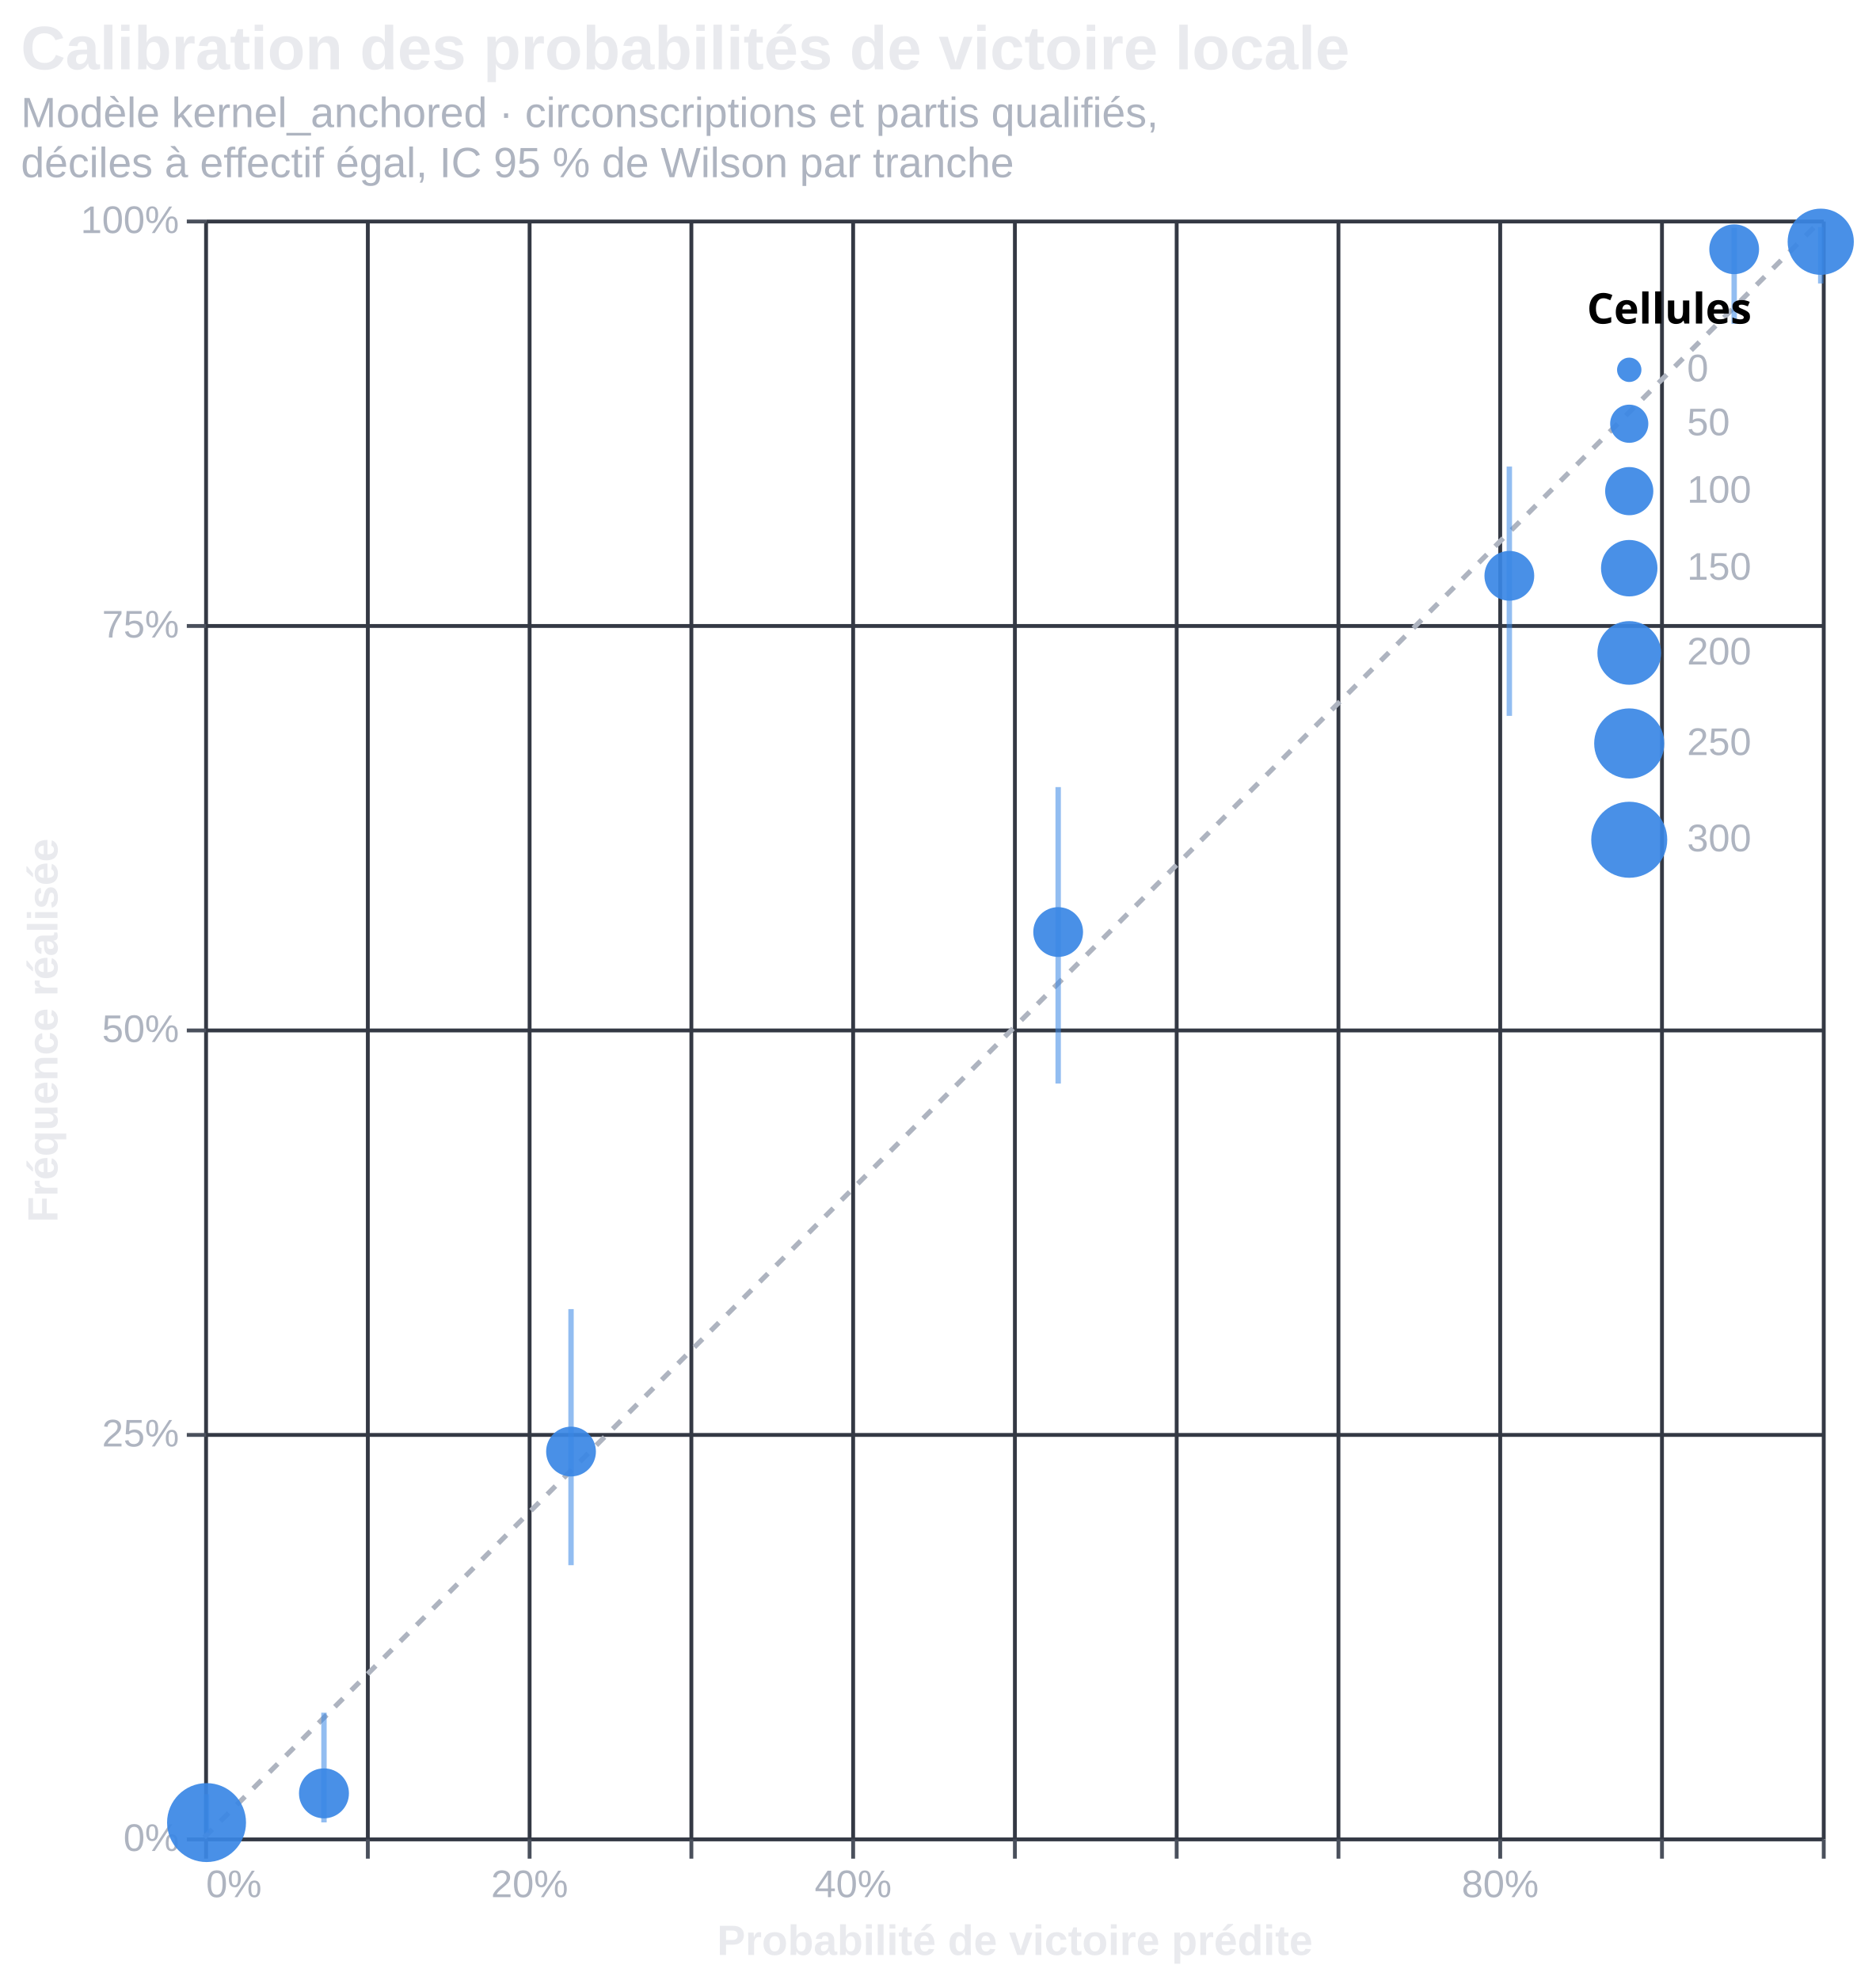
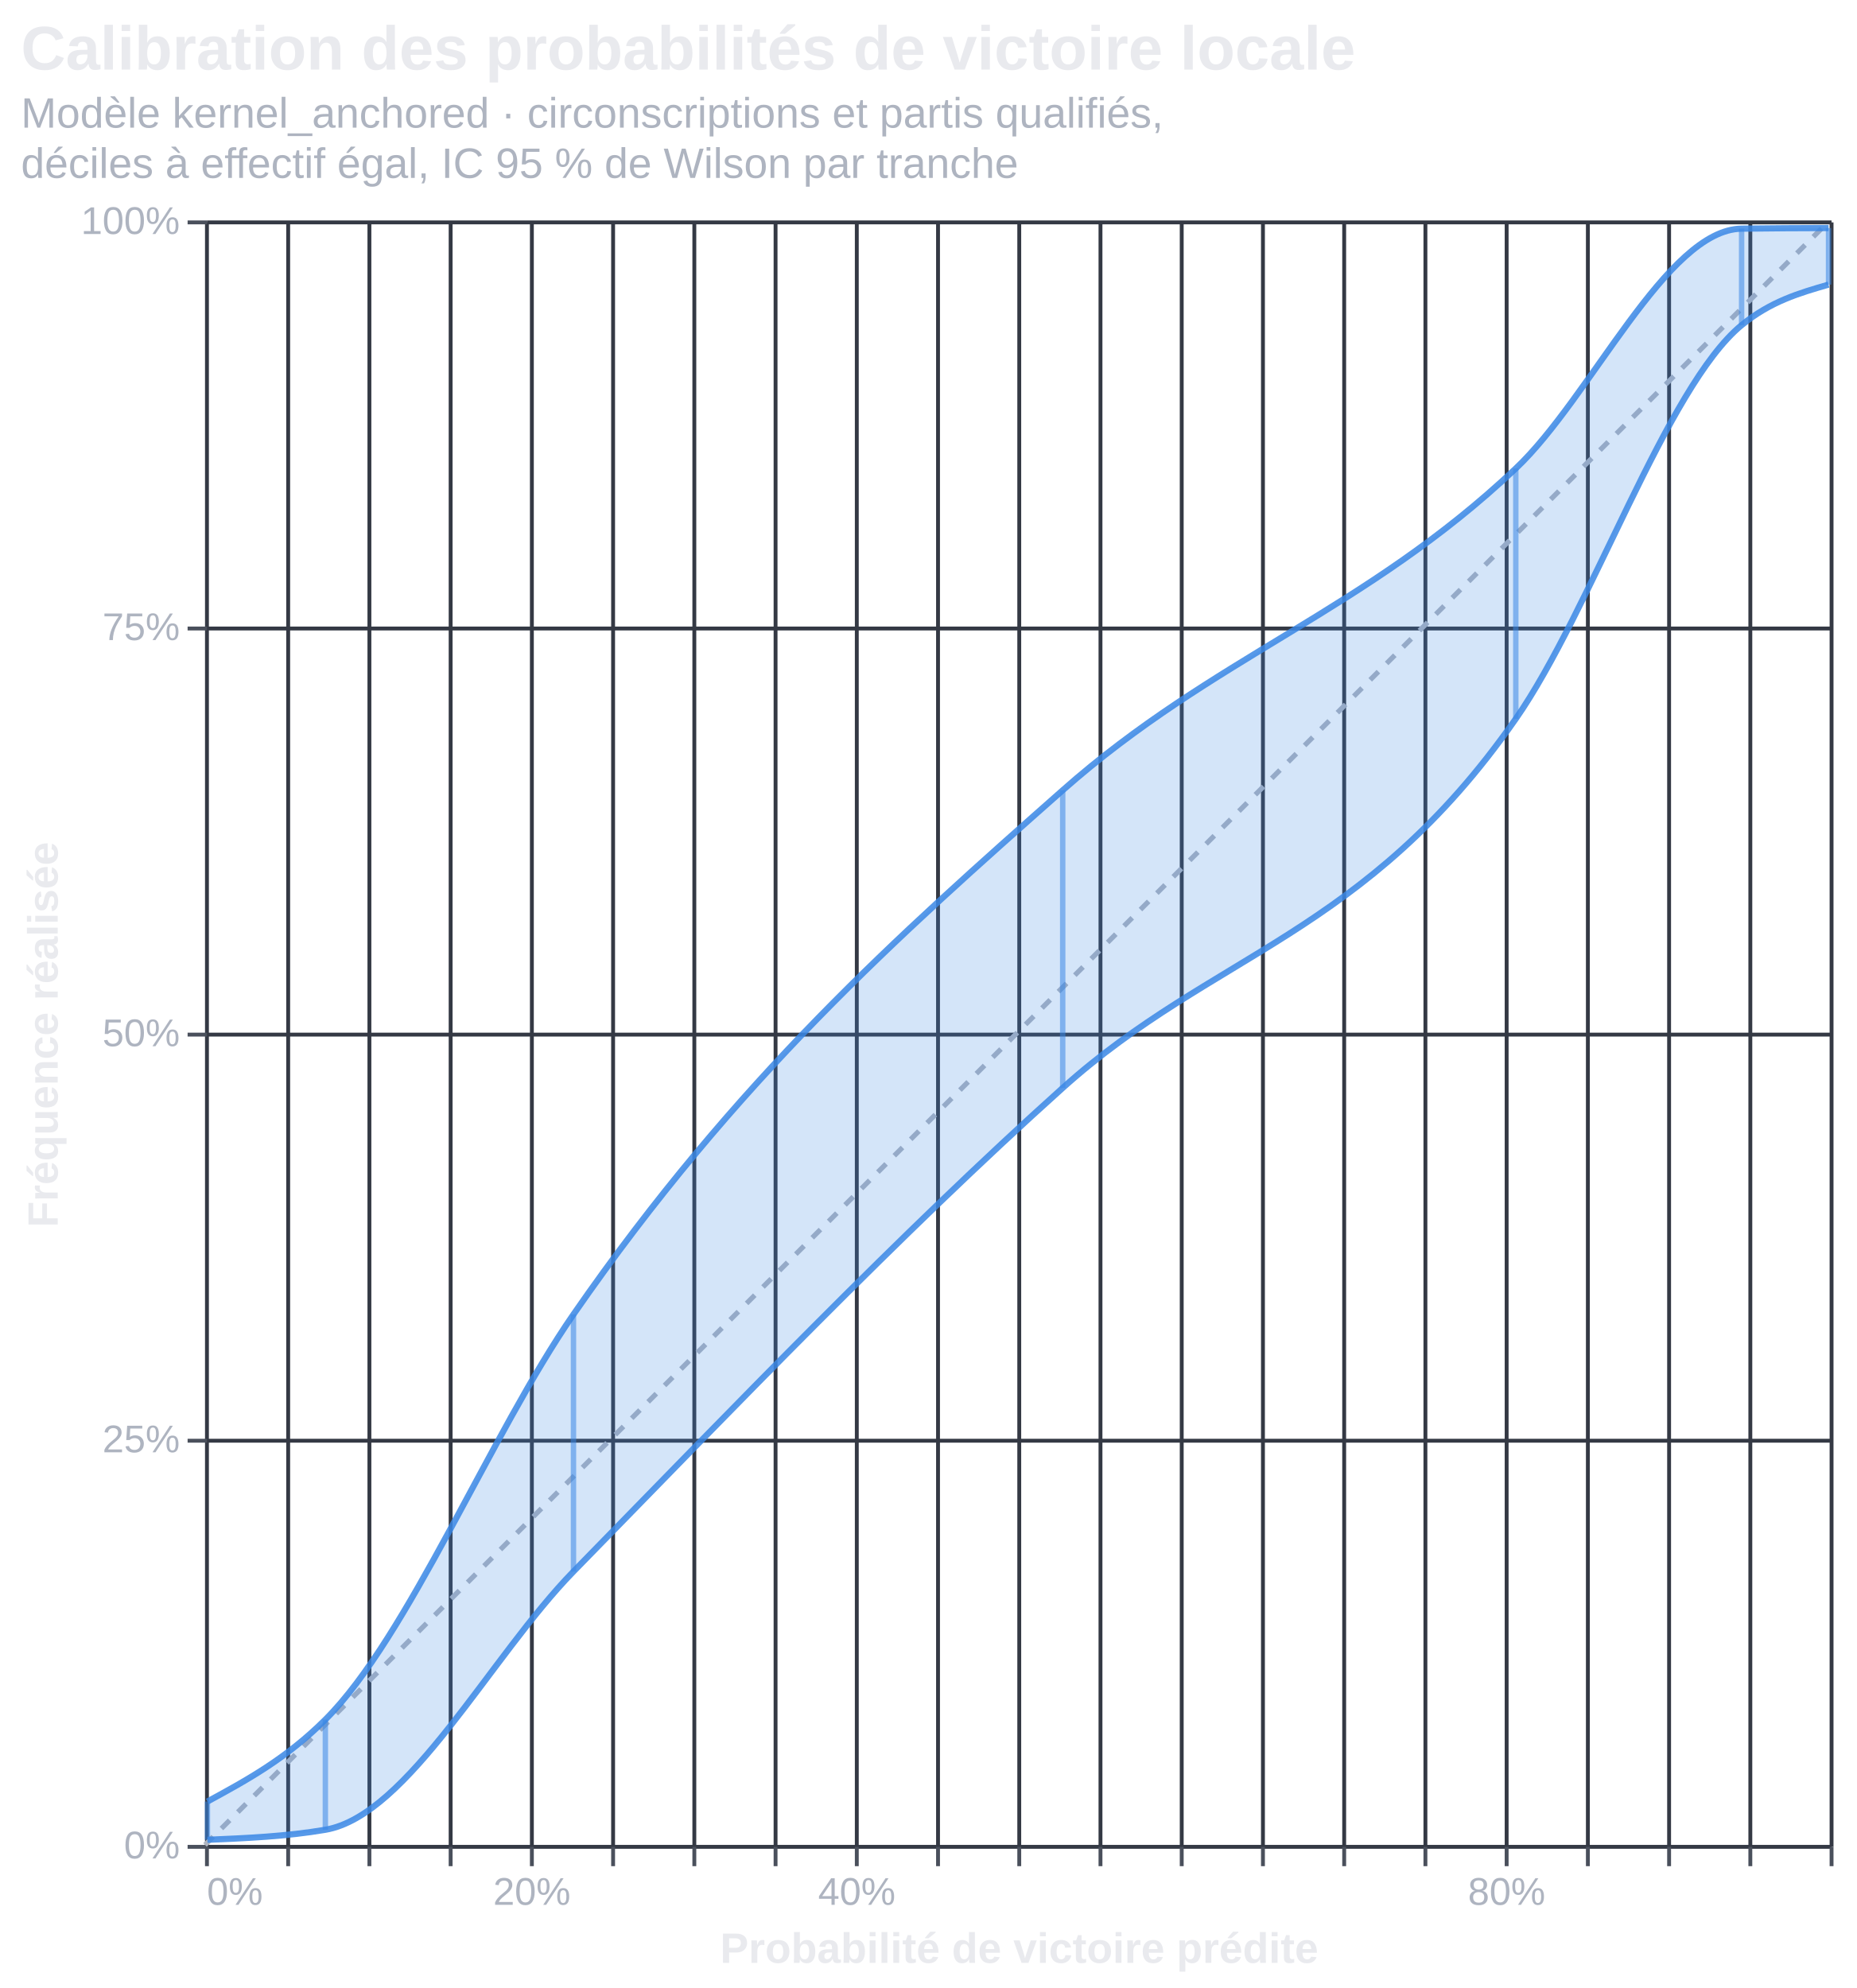
- <svg xmlns="http://www.w3.org/2000/svg" version="1.1" class="marks" width="487" height="514" viewBox="0 0 487 514">
+ <svg xmlns="http://www.w3.org/2000/svg" version="1.1" class="marks" width="480" height="514" viewBox="0 0 480 514">
  <g fill="none" stroke-miterlimit="10" transform="translate(53,57)">
    <g class="mark-group role-frame root" role="graphics-object" aria-roledescription="group mark container">
      <g transform="translate(0,0)">
        <path class="background" aria-hidden="true" d="M0,0h420v420h-420Z" />
        <g>
          <g class="mark-group role-axis" aria-hidden="true">
            <g transform="translate(0.5,420.5)">
              <path class="background" aria-hidden="true" d="M0,0h0v0h0Z" pointer-events="none" />
              <g>
                <g class="mark-rule role-axis-grid" pointer-events="none">
                  <line transform="translate(0,-420)" x2="0" y2="420" stroke="#343944" stroke-width="1" opacity="1" />
+                   <line transform="translate(21,-420)" x2="0" y2="420" stroke="#343944" stroke-width="1" opacity="1" />
                  <line transform="translate(42,-420)" x2="0" y2="420" stroke="#343944" stroke-width="1" opacity="1" />
+                   <line transform="translate(63,-420)" x2="0" y2="420" stroke="#343944" stroke-width="1" opacity="1" />
                  <line transform="translate(84,-420)" x2="0" y2="420" stroke="#343944" stroke-width="1" opacity="1" />
+                   <line transform="translate(105,-420)" x2="0" y2="420" stroke="#343944" stroke-width="1" opacity="1" />
                  <line transform="translate(126,-420)" x2="0" y2="420" stroke="#343944" stroke-width="1" opacity="1" />
+                   <line transform="translate(147,-420)" x2="0" y2="420" stroke="#343944" stroke-width="1" opacity="1" />
                  <line transform="translate(168,-420)" x2="0" y2="420" stroke="#343944" stroke-width="1" opacity="1" />
+                   <line transform="translate(189,-420)" x2="0" y2="420" stroke="#343944" stroke-width="1" opacity="1" />
                  <line transform="translate(210,-420)" x2="0" y2="420" stroke="#343944" stroke-width="1" opacity="1" />
+                   <line transform="translate(231,-420)" x2="0" y2="420" stroke="#343944" stroke-width="1" opacity="1" />
                  <line transform="translate(252,-420)" x2="0" y2="420" stroke="#343944" stroke-width="1" opacity="1" />
+                   <line transform="translate(273,-420)" x2="0" y2="420" stroke="#343944" stroke-width="1" opacity="1" />
                  <line transform="translate(294,-420)" x2="0" y2="420" stroke="#343944" stroke-width="1" opacity="1" />
+                   <line transform="translate(315,-420)" x2="0" y2="420" stroke="#343944" stroke-width="1" opacity="1" />
                  <line transform="translate(336,-420)" x2="0" y2="420" stroke="#343944" stroke-width="1" opacity="1" />
+                   <line transform="translate(357,-420)" x2="0" y2="420" stroke="#343944" stroke-width="1" opacity="1" />
                  <line transform="translate(378,-420)" x2="0" y2="420" stroke="#343944" stroke-width="1" opacity="1" />
+                   <line transform="translate(399,-420)" x2="0" y2="420" stroke="#343944" stroke-width="1" opacity="1" />
                  <line transform="translate(420,-420)" x2="0" y2="420" stroke="#343944" stroke-width="1" opacity="1" />
                </g>
              </g>
              <path class="foreground" aria-hidden="true" d="" pointer-events="none" display="none" />
            </g>
          </g>
          <g class="mark-group role-axis" aria-hidden="true">
            <g transform="translate(0.5,0.5)">
              <path class="background" aria-hidden="true" d="M0,0h0v0h0Z" pointer-events="none" />
              <g>
                <g class="mark-rule role-axis-grid" pointer-events="none">
                  <line transform="translate(0,420)" x2="420" y2="0" stroke="#343944" stroke-width="1" opacity="1" />
                  <line transform="translate(0,315)" x2="420" y2="0" stroke="#343944" stroke-width="1" opacity="1" />
                  <line transform="translate(0,210)" x2="420" y2="0" stroke="#343944" stroke-width="1" opacity="1" />
                  <line transform="translate(0,105)" x2="420" y2="0" stroke="#343944" stroke-width="1" opacity="1" />
                  <line transform="translate(0,0)" x2="420" y2="0" stroke="#343944" stroke-width="1" opacity="1" />
                </g>
              </g>
              <path class="foreground" aria-hidden="true" d="" pointer-events="none" display="none" />
            </g>
          </g>
          <g class="mark-group role-axis" role="graphics-symbol" aria-roledescription="axis" aria-label="X-axis titled 'Probabilité de victoire prédite' for a linear scale with values from 0% to 100%">
            <g transform="translate(0.5,420.5)">
              <path class="background" aria-hidden="true" d="M0,0h0v0h0Z" pointer-events="none" />
              <g>
                <g class="mark-rule role-axis-tick" pointer-events="none">
                  <line transform="translate(0,0)" x2="0" y2="5" stroke="#4a505c" stroke-width="1" opacity="1" />
+                   <line transform="translate(21,0)" x2="0" y2="5" stroke="#4a505c" stroke-width="1" opacity="1" />
                  <line transform="translate(42,0)" x2="0" y2="5" stroke="#4a505c" stroke-width="1" opacity="1" />
+                   <line transform="translate(63,0)" x2="0" y2="5" stroke="#4a505c" stroke-width="1" opacity="1" />
                  <line transform="translate(84,0)" x2="0" y2="5" stroke="#4a505c" stroke-width="1" opacity="1" />
+                   <line transform="translate(105,0)" x2="0" y2="5" stroke="#4a505c" stroke-width="1" opacity="1" />
                  <line transform="translate(126,0)" x2="0" y2="5" stroke="#4a505c" stroke-width="1" opacity="1" />
+                   <line transform="translate(147,0)" x2="0" y2="5" stroke="#4a505c" stroke-width="1" opacity="1" />
                  <line transform="translate(168,0)" x2="0" y2="5" stroke="#4a505c" stroke-width="1" opacity="1" />
+                   <line transform="translate(189,0)" x2="0" y2="5" stroke="#4a505c" stroke-width="1" opacity="1" />
                  <line transform="translate(210,0)" x2="0" y2="5" stroke="#4a505c" stroke-width="1" opacity="1" />
+                   <line transform="translate(231,0)" x2="0" y2="5" stroke="#4a505c" stroke-width="1" opacity="1" />
                  <line transform="translate(252,0)" x2="0" y2="5" stroke="#4a505c" stroke-width="1" opacity="1" />
+                   <line transform="translate(273,0)" x2="0" y2="5" stroke="#4a505c" stroke-width="1" opacity="1" />
                  <line transform="translate(294,0)" x2="0" y2="5" stroke="#4a505c" stroke-width="1" opacity="1" />
+                   <line transform="translate(315,0)" x2="0" y2="5" stroke="#4a505c" stroke-width="1" opacity="1" />
                  <line transform="translate(336,0)" x2="0" y2="5" stroke="#4a505c" stroke-width="1" opacity="1" />
+                   <line transform="translate(357,0)" x2="0" y2="5" stroke="#4a505c" stroke-width="1" opacity="1" />
                  <line transform="translate(378,0)" x2="0" y2="5" stroke="#4a505c" stroke-width="1" opacity="1" />
+                   <line transform="translate(399,0)" x2="0" y2="5" stroke="#4a505c" stroke-width="1" opacity="1" />
                  <line transform="translate(420,0)" x2="0" y2="5" stroke="#4a505c" stroke-width="1" opacity="1" />
                </g>
                <g class="mark-text role-axis-label" pointer-events="none">
                  <text text-anchor="start" transform="translate(0,15)" font-family="Arial" font-size="10px" fill="#aeb4c0" opacity="1">0%</text>
+                   <text text-anchor="middle" transform="translate(21,15)" font-family="Arial" font-size="10px" fill="#aeb4c0" opacity="1" />
                  <text text-anchor="middle" transform="translate(42,15)" font-family="Arial" font-size="10px" fill="#aeb4c0" opacity="1" />
+                   <text text-anchor="middle" transform="translate(63,15)" font-family="Arial" font-size="10px" fill="#aeb4c0" opacity="1" />
                  <text text-anchor="middle" transform="translate(84,15)" font-family="Arial" font-size="10px" fill="#aeb4c0" opacity="1">20%</text>
+                   <text text-anchor="middle" transform="translate(105,15)" font-family="Arial" font-size="10px" fill="#aeb4c0" opacity="1" />
                  <text text-anchor="middle" transform="translate(126,15)" font-family="Arial" font-size="10px" fill="#aeb4c0" opacity="1" />
+                   <text text-anchor="middle" transform="translate(147,15)" font-family="Arial" font-size="10px" fill="#aeb4c0" opacity="1" />
                  <text text-anchor="middle" transform="translate(168,15)" font-family="Arial" font-size="10px" fill="#aeb4c0" opacity="1">40%</text>
+                   <text text-anchor="middle" transform="translate(189,15)" font-family="Arial" font-size="10px" fill="#aeb4c0" opacity="1" />
                  <text text-anchor="middle" transform="translate(210,15)" font-family="Arial" font-size="10px" fill="#aeb4c0" opacity="1" />
+                   <text text-anchor="middle" transform="translate(231,15)" font-family="Arial" font-size="10px" fill="#aeb4c0" opacity="1" />
                  <text text-anchor="middle" transform="translate(252,15)" font-family="Arial" font-size="10px" fill="#aeb4c0" opacity="1" />
+                   <text text-anchor="middle" transform="translate(273,15)" font-family="Arial" font-size="10px" fill="#aeb4c0" opacity="1" />
                  <text text-anchor="middle" transform="translate(294,15)" font-family="Arial" font-size="10px" fill="#aeb4c0" opacity="1" />
+                   <text text-anchor="middle" transform="translate(315,15)" font-family="Arial" font-size="10px" fill="#aeb4c0" opacity="1" />
                  <text text-anchor="middle" transform="translate(336,15)" font-family="Arial" font-size="10px" fill="#aeb4c0" opacity="1">80%</text>
+                   <text text-anchor="middle" transform="translate(357,15)" font-family="Arial" font-size="10px" fill="#aeb4c0" opacity="1" />
                  <text text-anchor="middle" transform="translate(378,15)" font-family="Arial" font-size="10px" fill="#aeb4c0" opacity="1" />
+                   <text text-anchor="middle" transform="translate(399,15)" font-family="Arial" font-size="10px" fill="#aeb4c0" opacity="1" />
                  <text text-anchor="end" transform="translate(420,15)" font-family="Arial" font-size="10px" fill="#aeb4c0" opacity="1" />
                </g>
                <g class="mark-text role-axis-title" pointer-events="none">
                  <text text-anchor="middle" transform="translate(210,30)" font-family="Arial" font-size="11px" font-weight="bold" fill="#e9eaee" opacity="1">Probabilité de victoire prédite</text>
                </g>
              </g>
              <path class="foreground" aria-hidden="true" d="" pointer-events="none" display="none" />
            </g>
          </g>
          <g class="mark-group role-axis" role="graphics-symbol" aria-roledescription="axis" aria-label="Y-axis titled 'Fréquence réalisée' for a linear scale with values from 0% to 100%">
            <g transform="translate(0.5,0.5)">
              <path class="background" aria-hidden="true" d="M0,0h0v0h0Z" pointer-events="none" />
              <g>
                <g class="mark-rule role-axis-tick" pointer-events="none">
                  <line transform="translate(0,420)" x2="-5" y2="0" stroke="#4a505c" stroke-width="1" opacity="1" />
                  <line transform="translate(0,315)" x2="-5" y2="0" stroke="#4a505c" stroke-width="1" opacity="1" />
                  <line transform="translate(0,210)" x2="-5" y2="0" stroke="#4a505c" stroke-width="1" opacity="1" />
                  <line transform="translate(0,105)" x2="-5" y2="0" stroke="#4a505c" stroke-width="1" opacity="1" />
                  <line transform="translate(0,0)" x2="-5" y2="0" stroke="#4a505c" stroke-width="1" opacity="1" />
                </g>
                <g class="mark-text role-axis-label" pointer-events="none">
                  <text text-anchor="end" transform="translate(-7,423)" font-family="Arial" font-size="10px" fill="#aeb4c0" opacity="1">0%</text>
                  <text text-anchor="end" transform="translate(-7,318)" font-family="Arial" font-size="10px" fill="#aeb4c0" opacity="1">25%</text>
                  <text text-anchor="end" transform="translate(-7,213)" font-family="Arial" font-size="10px" fill="#aeb4c0" opacity="1">50%</text>
                  <text text-anchor="end" transform="translate(-7,108)" font-family="Arial" font-size="10px" fill="#aeb4c0" opacity="1">75%</text>
                  <text text-anchor="end" transform="translate(-7,3)" font-family="Arial" font-size="10px" fill="#aeb4c0" opacity="1">100%</text>
                </g>
                <g class="mark-text role-axis-title" pointer-events="none">
                  <text text-anchor="middle" transform="translate(-36.57617,210) rotate(-90) translate(0,-2)" font-family="Arial" font-size="11px" font-weight="bold" fill="#e9eaee" opacity="1">Fréquence réalisée</text>
                </g>
              </g>
              <path class="foreground" aria-hidden="true" d="" pointer-events="none" display="none" />
            </g>
          </g>
          <g class="mark-line role-mark layer_0_marks" role="graphics-object" aria-roledescription="line mark container">
-             <path aria-label="x: 0; y: 0" role="graphics-symbol" aria-roledescription="line mark" d="M0,420L420,0" stroke="#aeb4c0" stroke-width="1.3" stroke-dasharray="3,3" />
+             <path aria-label="Probabilité de victoire prédite: 0%; Fréquence réalisée: 0%" role="graphics-symbol" aria-roledescription="line mark" d="M0,420L420,0" stroke="#aeb4c0" stroke-width="1.3" stroke-dasharray="3,3" />
          </g>
-           <g class="mark-rule role-mark layer_1_marks" role="graphics-object" aria-roledescription="rule mark container">
-             <line aria-label="Probabilité de victoire prédite: 0%; ic95_bas: 0.00313444729135; ic95_haut: 0.0267029049407; Prédit, borne basse: 0%; Prédit, borne haute: 2%; Réalisé: 0.9%; IC 95 %, bas: 0.3%; IC 95 %, haut: 2.7%; Cellules dans la tranche: 326" role="graphics-symbol" aria-roledescription="rule mark" transform="translate(0.6254908,418.6835)" x2="0" y2="-9.899" stroke="#3987e5" stroke-width="1.4" opacity="0.55" />
-             <line aria-label="Probabilité de victoire prédite: 7%; ic95_bas: 0.00931780104515; ic95_haut: 0.0771321434391; Prédit, borne basse: 2%; Prédit, borne haute: 14%; Réalisé: 2.7%; IC 95 %, bas: 0.9%; IC 95 %, haut: 7.7%; Cellules dans la tranche: 110" role="graphics-symbol" aria-roledescription="rule mark" transform="translate(31.11055,416.0865)" x2="0" y2="-28.482" stroke="#3987e5" stroke-width="1.4" opacity="0.55" />
-             <line aria-label="Probabilité de victoire prédite: 23%; ic95_bas: 0.168295492056; ic95_haut: 0.32657164914; Prédit, borne basse: 14%; Prédit, borne haute: 35%; Réalisé: 23.9%; IC 95 %, bas: 16.8%; IC 95 %, haut: 32.7%; Cellules dans la tranche: 109" role="graphics-symbol" aria-roledescription="rule mark" transform="translate(95.25523,349.3159)" x2="0" y2="-66.476" stroke="#3987e5" stroke-width="1.4" opacity="0.55" />
-             <line aria-label="Probabilité de victoire prédite: 53%; ic95_bas: 0.465983534217; ic95_haut: 0.649222205511; Prédit, borne basse: 36%; Prédit, borne haute: 72%; Réalisé: 56.0%; IC 95 %, bas: 46.6%; IC 95 %, haut: 64.9%; Cellules dans la tranche: 109" role="graphics-symbol" aria-roledescription="rule mark" transform="translate(221.7311,224.2869)" x2="0" y2="-76.96" stroke="#3987e5" stroke-width="1.4" opacity="0.55" />
-             <line aria-label="Probabilité de victoire prédite: 81%; ic95_bas: 0.693243483528; ic95_haut: 0.847337295192; Prédit, borne basse: 72%; Prédit, borne haute: 89%; Réalisé: 78.0%; IC 95 %, bas: 69.3%; IC 95 %, haut: 84.7%; Cellules dans la tranche: 109" role="graphics-symbol" aria-roledescription="rule mark" transform="translate(338.8687,128.8377)" x2="0" y2="-64.719" stroke="#3987e5" stroke-width="1.4" opacity="0.55" />
-             <line aria-label="Probabilité de victoire prédite: 95%; ic95_bas: 0.935554154409; ic95_haut: 0.994953743388; Prédit, borne basse: 89%; Prédit, borne haute: 99%; Réalisé: 98.2%; IC 95 %, bas: 93.6%; IC 95 %, haut: 99.5%; Cellules dans la tranche: 109" role="graphics-symbol" aria-roledescription="rule mark" transform="translate(397.2449,27.06726)" x2="0" y2="-24.948" stroke="#3987e5" stroke-width="1.4" opacity="0.55" />
-             <line aria-label="Probabilité de victoire prédite: 100%; ic95_bas: 0.960505320588; ic95_haut: 0.995330573608; Prédit, borne basse: 99%; Prédit, borne haute: 100%; Réalisé: 98.6%; IC 95 %, bas: 96.1%; IC 95 %, haut: 99.5%; Cellules dans la tranche: 219" role="graphics-symbol" aria-roledescription="rule mark" transform="translate(419.7181,16.58777)" x2="0" y2="-14.627" stroke="#3987e5" stroke-width="1.4" opacity="0.55" />
+           <g class="mark-area role-mark layer_1_marks" role="graphics-object" aria-roledescription="area mark container">
+             <path aria-label="Probabilité de victoire prédite: 0%; Fréquence réalisée: 0%; ic95_haut: 0.0267029049407; Prédit, borne basse: 0%; Prédit, borne haute: 2%; Réalisé: 0.9%; IC 95 %, bas: 0.3%; IC 95 %, haut: 2.7%; Cellules dans la tranche: 326" role="graphics-symbol" aria-roledescription="area mark" d="M0.625,418.684C10.787,418.251,20.949,417.818,31.111,416.087C52.492,412.444,73.874,371.196,95.255,349.316C137.414,306.174,179.572,262.161,221.731,224.287C260.777,189.209,299.823,184.85,338.869,128.838C358.327,100.924,377.786,43.048,397.245,27.067C404.736,20.915,412.227,18.751,419.718,16.588L419.718,1.961C412.227,1.988,404.736,2.014,397.245,2.119C377.786,2.394,358.327,45.728,338.869,64.118C299.823,101.02,260.777,112.811,221.731,147.327C179.572,184.594,137.414,221.954,95.255,282.84C73.874,313.719,52.492,366.285,31.111,387.604C20.949,397.737,10.787,403.261,0.625,408.785Z" fill="#3987e5" opacity="0.22" />
          </g>
-           <g class="mark-symbol role-mark layer_2_marks" role="graphics-object" aria-roledescription="symbol mark container">
-             <path aria-label="Probabilité de victoire prédite: 0%; Fréquence réalisée: 1%; Cellules: 326; Prédit, borne basse: 0%; Prédit, borne haute: 2%; Réalisé: 0.9%; IC 95 %, bas: 0.3%; IC 95 %, haut: 2.7%; Cellules dans la tranche: 326" role="graphics-symbol" aria-roledescription="circle" transform="translate(0.6254908,416.135)" d="M10.247,0A10.247,10.247,0,1,1,-10.247,0A10.247,10.247,0,1,1,10.247,0" fill="#3987e5" stroke-width="2" opacity="0.92" />
-             <path aria-label="Probabilité de victoire prédite: 7%; Fréquence réalisée: 3%; Cellules: 110; Prédit, borne basse: 2%; Prédit, borne haute: 14%; Réalisé: 2.7%; IC 95 %, bas: 0.9%; IC 95 %, haut: 7.7%; Cellules dans la tranche: 110" role="graphics-symbol" aria-roledescription="circle" transform="translate(31.11055,408.5455)" d="M6.485,0A6.485,6.485,0,1,1,-6.485,0A6.485,6.485,0,1,1,6.485,0" fill="#3987e5" stroke-width="2" opacity="0.92" />
-             <path aria-label="Probabilité de victoire prédite: 23%; Fréquence réalisée: 24%; Cellules: 109; Prédit, borne basse: 14%; Prédit, borne haute: 35%; Réalisé: 23.9%; IC 95 %, bas: 16.8%; IC 95 %, haut: 32.7%; Cellules dans la tranche: 109" role="graphics-symbol" aria-roledescription="circle" transform="translate(95.25523,319.8165)" d="M6.462,0A6.462,6.462,0,1,1,-6.462,0A6.462,6.462,0,1,1,6.462,0" fill="#3987e5" stroke-width="2" opacity="0.92" />
-             <path aria-label="Probabilité de victoire prédite: 53%; Fréquence réalisée: 56%; Cellules: 109; Prédit, borne basse: 36%; Prédit, borne haute: 72%; Réalisé: 56.0%; IC 95 %, bas: 46.6%; IC 95 %, haut: 64.9%; Cellules dans la tranche: 109" role="graphics-symbol" aria-roledescription="circle" transform="translate(221.7311,184.9541)" d="M6.462,0A6.462,6.462,0,1,1,-6.462,0A6.462,6.462,0,1,1,6.462,0" fill="#3987e5" stroke-width="2" opacity="0.92" />
-             <path aria-label="Probabilité de victoire prédite: 81%; Fréquence réalisée: 78%; Cellules: 109; Prédit, borne basse: 72%; Prédit, borne haute: 89%; Réalisé: 78.0%; IC 95 %, bas: 69.3%; IC 95 %, haut: 84.7%; Cellules dans la tranche: 109" role="graphics-symbol" aria-roledescription="circle" transform="translate(338.8687,92.47706)" d="M6.462,0A6.462,6.462,0,1,1,-6.462,0A6.462,6.462,0,1,1,6.462,0" fill="#3987e5" stroke-width="2" opacity="0.92" />
-             <path aria-label="Probabilité de victoire prédite: 95%; Fréquence réalisée: 98%; Cellules: 109; Prédit, borne basse: 89%; Prédit, borne haute: 99%; Réalisé: 98.2%; IC 95 %, bas: 93.6%; IC 95 %, haut: 99.5%; Cellules dans la tranche: 109" role="graphics-symbol" aria-roledescription="circle" transform="translate(397.2449,7.706422)" d="M6.462,0A6.462,6.462,0,1,1,-6.462,0A6.462,6.462,0,1,1,6.462,0" fill="#3987e5" stroke-width="2" opacity="0.92" />
-             <path aria-label="Probabilité de victoire prédite: 100%; Fréquence réalisée: 99%; Cellules: 219; Prédit, borne basse: 99%; Prédit, borne haute: 100%; Réalisé: 98.6%; IC 95 %, bas: 96.1%; IC 95 %, haut: 99.5%; Cellules dans la tranche: 219" role="graphics-symbol" aria-roledescription="circle" transform="translate(419.7181,5.753425)" d="M8.592,0A8.592,8.592,0,1,1,-8.592,0A8.592,8.592,0,1,1,8.592,0" fill="#3987e5" stroke-width="2" opacity="0.92" />
+           <g class="mark-line role-mark layer_2_marks" role="graphics-object" aria-roledescription="line mark container">
+             <path aria-label="Probabilité de victoire prédite: 0%; Fréquence réalisée: 0%; Prédit, borne basse: 0%; Prédit, borne haute: 2%; Réalisé: 0.9%; IC 95 %, bas: 0.3%; IC 95 %, haut: 2.7%; Cellules dans la tranche: 326" role="graphics-symbol" aria-roledescription="line mark" d="M0.625,418.684C10.787,418.251,20.949,417.818,31.111,416.087C52.492,412.444,73.874,371.196,95.255,349.316C137.414,306.174,179.572,262.161,221.731,224.287C260.777,189.209,299.823,184.85,338.869,128.838C358.327,100.924,377.786,43.048,397.245,27.067C404.736,20.915,412.227,18.751,419.718,16.588" stroke="#3987e5" stroke-width="1.6" opacity="0.85" />
          </g>
-           <g class="mark-group role-legend" role="graphics-symbol" aria-roledescription="legend" aria-label="Symbol legend titled 'Cellules' for size with values from 0 to 326">
-             <g transform="translate(359,18)">
-               <path class="background" aria-hidden="true" d="M0,0h43v155h-43Z" pointer-events="none" />
-               <g>
-                 <g class="mark-group role-legend-entry">
-                   <g transform="translate(0,16)">
-                     <path class="background" aria-hidden="true" d="M0,0h0v0h0Z" pointer-events="none" />
-                     <g>
-                       <g class="mark-group role-scope" role="graphics-object" aria-roledescription="group mark container">
-                         <g transform="translate(0,0)">
-                           <path class="background" aria-hidden="true" d="M0,0h42.685v10h-42.685Z" pointer-events="none" opacity="1" />
-                           <g>
-                             <g class="mark-symbol role-legend-symbol" pointer-events="none">
-                               <path transform="translate(11,5)" d="M3.162,0A3.162,3.162,0,1,1,-3.162,0A3.162,3.162,0,1,1,3.162,0" fill="#3987e5" stroke-width="1.5" opacity="0.92" />
-                             </g>
-                             <g class="mark-text role-legend-label" pointer-events="none">
-                               <text text-anchor="start" transform="translate(26,8)" font-family="Arial" font-size="10px" fill="#aeb4c0" opacity="1">0</text>
-                             </g>
-                           </g>
-                           <path class="foreground" aria-hidden="true" d="" pointer-events="none" display="none" />
-                         </g>
-                         <g transform="translate(0,13)">
-                           <path class="background" aria-hidden="true" d="M0,0h42.685v12.457h-42.685Z" pointer-events="none" opacity="1" />
-                           <g>
-                             <g class="mark-symbol role-legend-symbol" pointer-events="none">
-                               <path transform="translate(11,6)" d="M4.957,0A4.957,4.957,0,1,1,-4.957,0A4.957,4.957,0,1,1,4.957,0" fill="#3987e5" stroke-width="1.5" opacity="0.92" />
-                             </g>
-                             <g class="mark-text role-legend-label" pointer-events="none">
-                               <text text-anchor="start" transform="translate(26,9)" font-family="Arial" font-size="10px" fill="#aeb4c0" opacity="1">50</text>
-                             </g>
-                           </g>
-                           <path class="foreground" aria-hidden="true" d="" pointer-events="none" display="none" />
-                         </g>
-                         <g transform="translate(0,29)">
-                           <path class="background" aria-hidden="true" d="M0,0h42.685v15.256h-42.685Z" pointer-events="none" opacity="1" />
-                           <g>
-                             <g class="mark-symbol role-legend-symbol" pointer-events="none">
-                               <path transform="translate(11,7.5)" d="M6.256,0A6.256,6.256,0,1,1,-6.256,0A6.256,6.256,0,1,1,6.256,0" fill="#3987e5" stroke-width="1.5" opacity="0.92" />
-                             </g>
-                             <g class="mark-text role-legend-label" pointer-events="none">
-                               <text text-anchor="start" transform="translate(26,10.5)" font-family="Arial" font-size="10px" fill="#aeb4c0" opacity="1">100</text>
-                             </g>
-                           </g>
-                           <path class="foreground" aria-hidden="true" d="" pointer-events="none" display="none" />
-                         </g>
-                         <g transform="translate(0,48)">
-                           <path class="background" aria-hidden="true" d="M0,0h42.685v17.329h-42.685Z" pointer-events="none" opacity="1" />
-                           <g>
-                             <g class="mark-symbol role-legend-symbol" pointer-events="none">
-                               <path transform="translate(11,8.5)" d="M7.329,0A7.329,7.329,0,1,1,-7.329,0A7.329,7.329,0,1,1,7.329,0" fill="#3987e5" stroke-width="1.5" opacity="0.92" />
-                             </g>
-                             <g class="mark-text role-legend-label" pointer-events="none">
-                               <text text-anchor="start" transform="translate(26,11.5)" font-family="Arial" font-size="10px" fill="#aeb4c0" opacity="1">150</text>
-                             </g>
-                           </g>
-                           <path class="foreground" aria-hidden="true" d="" pointer-events="none" display="none" />
-                         </g>
-                         <g transform="translate(0,69)">
-                           <path class="background" aria-hidden="true" d="M0,0h42.685v19.263h-42.685Z" pointer-events="none" opacity="1" />
-                           <g>
-                             <g class="mark-symbol role-legend-symbol" pointer-events="none">
-                               <path transform="translate(11,9.5)" d="M8.263,0A8.263,8.263,0,1,1,-8.263,0A8.263,8.263,0,1,1,8.263,0" fill="#3987e5" stroke-width="1.5" opacity="0.92" />
-                             </g>
-                             <g class="mark-text role-legend-label" pointer-events="none">
-                               <text text-anchor="start" transform="translate(26,12.5)" font-family="Arial" font-size="10px" fill="#aeb4c0" opacity="1">200</text>
-                             </g>
-                           </g>
-                           <path class="foreground" aria-hidden="true" d="" pointer-events="none" display="none" />
-                         </g>
-                         <g transform="translate(0,92)">
-                           <path class="background" aria-hidden="true" d="M0,0h42.685v20.602h-42.685Z" pointer-events="none" opacity="1" />
-                           <g>
-                             <g class="mark-symbol role-legend-symbol" pointer-events="none">
-                               <path transform="translate(11,10)" d="M9.102,0A9.102,9.102,0,1,1,-9.102,0A9.102,9.102,0,1,1,9.102,0" fill="#3987e5" stroke-width="1.5" opacity="0.92" />
-                             </g>
-                             <g class="mark-text role-legend-label" pointer-events="none">
-                               <text text-anchor="start" transform="translate(26,13)" font-family="Arial" font-size="10px" fill="#aeb4c0" opacity="1">250</text>
-                             </g>
-                           </g>
-                           <path class="foreground" aria-hidden="true" d="" pointer-events="none" display="none" />
-                         </g>
-                         <g transform="translate(0,116)">
-                           <path class="background" aria-hidden="true" d="M0,0h42.685v22.37h-42.685Z" pointer-events="none" opacity="1" />
-                           <g>
-                             <g class="mark-symbol role-legend-symbol" pointer-events="none">
-                               <path transform="translate(11,11)" d="M9.87,0A9.87,9.87,0,1,1,-9.87,0A9.87,9.87,0,1,1,9.87,0" fill="#3987e5" stroke-width="1.5" opacity="0.92" />
-                             </g>
-                             <g class="mark-text role-legend-label" pointer-events="none">
-                               <text text-anchor="start" transform="translate(26,14)" font-family="Arial" font-size="10px" fill="#aeb4c0" opacity="1">300</text>
-                             </g>
-                           </g>
-                           <path class="foreground" aria-hidden="true" d="" pointer-events="none" display="none" />
-                         </g>
-                       </g>
-                     </g>
-                     <path class="foreground" aria-hidden="true" d="" pointer-events="none" display="none" />
-                   </g>
-                 </g>
-                 <g class="mark-text role-legend-title" pointer-events="none">
-                   <text text-anchor="start" transform="translate(0,9)" font-family="sans-serif" font-size="11px" font-weight="bold" fill="#000" opacity="1">Cellules</text>
-                 </g>
-               </g>
-               <path class="foreground" aria-hidden="true" d="" pointer-events="none" display="none" />
-             </g>
+           <g class="mark-line role-mark layer_3_marks" role="graphics-object" aria-roledescription="line mark container">
+             <path aria-label="Probabilité de victoire prédite: 0%; Fréquence réalisée: 3%; Prédit, borne basse: 0%; Prédit, borne haute: 2%; Réalisé: 0.9%; IC 95 %, bas: 0.3%; IC 95 %, haut: 2.7%; Cellules dans la tranche: 326" role="graphics-symbol" aria-roledescription="line mark" d="M0.625,408.785C10.787,403.261,20.949,397.737,31.111,387.604C52.492,366.285,73.874,313.719,95.255,282.84C137.414,221.954,179.572,184.594,221.731,147.327C260.777,112.811,299.823,101.02,338.869,64.118C358.327,45.728,377.786,2.394,397.245,2.119C404.736,2.014,412.227,1.988,419.718,1.961" stroke="#3987e5" stroke-width="1.6" opacity="0.85" />
+           </g>
+           <g class="mark-rule role-mark layer_4_marks" role="graphics-object" aria-roledescription="rule mark container">
+             <line aria-label="Probabilité de victoire prédite: 0%; Fréquence réalisée: 0%; ic95_haut: 0.0267029049407; Prédit, borne basse: 0%; Prédit, borne haute: 2%; Réalisé: 0.9%; IC 95 %, bas: 0.3%; IC 95 %, haut: 2.7%; Cellules dans la tranche: 326" role="graphics-symbol" aria-roledescription="rule mark" transform="translate(0.6254908,418.6835)" x2="0" y2="-9.899" stroke="#3987e5" stroke-width="1.4" opacity="0.55" />
+             <line aria-label="Probabilité de victoire prédite: 7%; Fréquence réalisée: 1%; ic95_haut: 0.0771321434391; Prédit, borne basse: 2%; Prédit, borne haute: 14%; Réalisé: 2.7%; IC 95 %, bas: 0.9%; IC 95 %, haut: 7.7%; Cellules dans la tranche: 110" role="graphics-symbol" aria-roledescription="rule mark" transform="translate(31.11055,416.0865)" x2="0" y2="-28.482" stroke="#3987e5" stroke-width="1.4" opacity="0.55" />
+             <line aria-label="Probabilité de victoire prédite: 23%; Fréquence réalisée: 17%; ic95_haut: 0.32657164914; Prédit, borne basse: 14%; Prédit, borne haute: 35%; Réalisé: 23.9%; IC 95 %, bas: 16.8%; IC 95 %, haut: 32.7%; Cellules dans la tranche: 109" role="graphics-symbol" aria-roledescription="rule mark" transform="translate(95.25523,349.3159)" x2="0" y2="-66.476" stroke="#3987e5" stroke-width="1.4" opacity="0.55" />
+             <line aria-label="Probabilité de victoire prédite: 53%; Fréquence réalisée: 47%; ic95_haut: 0.649222205511; Prédit, borne basse: 36%; Prédit, borne haute: 72%; Réalisé: 56.0%; IC 95 %, bas: 46.6%; IC 95 %, haut: 64.9%; Cellules dans la tranche: 109" role="graphics-symbol" aria-roledescription="rule mark" transform="translate(221.7311,224.2869)" x2="0" y2="-76.96" stroke="#3987e5" stroke-width="1.4" opacity="0.55" />
+             <line aria-label="Probabilité de victoire prédite: 81%; Fréquence réalisée: 69%; ic95_haut: 0.847337295192; Prédit, borne basse: 72%; Prédit, borne haute: 89%; Réalisé: 78.0%; IC 95 %, bas: 69.3%; IC 95 %, haut: 84.7%; Cellules dans la tranche: 109" role="graphics-symbol" aria-roledescription="rule mark" transform="translate(338.8687,128.8377)" x2="0" y2="-64.719" stroke="#3987e5" stroke-width="1.4" opacity="0.55" />
+             <line aria-label="Probabilité de victoire prédite: 95%; Fréquence réalisée: 94%; ic95_haut: 0.994953743388; Prédit, borne basse: 89%; Prédit, borne haute: 99%; Réalisé: 98.2%; IC 95 %, bas: 93.6%; IC 95 %, haut: 99.5%; Cellules dans la tranche: 109" role="graphics-symbol" aria-roledescription="rule mark" transform="translate(397.2449,27.06726)" x2="0" y2="-24.948" stroke="#3987e5" stroke-width="1.4" opacity="0.55" />
+             <line aria-label="Probabilité de victoire prédite: 100%; Fréquence réalisée: 96%; ic95_haut: 0.995330573608; Prédit, borne basse: 99%; Prédit, borne haute: 100%; Réalisé: 98.6%; IC 95 %, bas: 96.1%; IC 95 %, haut: 99.5%; Cellules dans la tranche: 219" role="graphics-symbol" aria-roledescription="rule mark" transform="translate(419.7181,16.58777)" x2="0" y2="-14.627" stroke="#3987e5" stroke-width="1.4" opacity="0.55" />
          </g>
          <g class="mark-group role-title">
            <g transform="translate(-47.57617,-52)">
              <path class="background" aria-hidden="true" d="M0,0h0v0h0Z" pointer-events="none" />
              <g>
                <g class="mark-text role-title-text" role="graphics-symbol" aria-roledescription="title" aria-label="Title text 'Calibration des probabilités de victoire locale'" pointer-events="none">
                  <text text-anchor="start" transform="translate(0,13)" font-family="Arial" font-size="16px" font-weight="600" fill="#e9eaee" opacity="1">Calibration des probabilités de victoire locale</text>
                </g>
                <g class="mark-text role-title-subtitle" role="graphics-symbol" aria-roledescription="subtitle" aria-label="Subtitle text 'Modèle kernel_anchored · circonscriptions et partis qualifiés, déciles à effectif égal, IC 95 % de Wilson par tranche'" pointer-events="none">
                  <text text-anchor="start" transform="translate(0,28)" font-family="Arial" font-size="11px" fill="#aeb4c0" opacity="1">
                    <tspan>Modèle kernel_anchored · circonscriptions et partis qualifiés,</tspan>
                    <tspan x="0" dy="13">déciles à effectif égal, IC 95 % de Wilson par tranche</tspan>
                  </text>
                </g>
              </g>
              <path class="foreground" aria-hidden="true" d="" pointer-events="none" display="none" />
            </g>
          </g>
        </g>
        <path class="foreground" aria-hidden="true" d="" display="none" />
      </g>
    </g>
  </g>
</svg>
